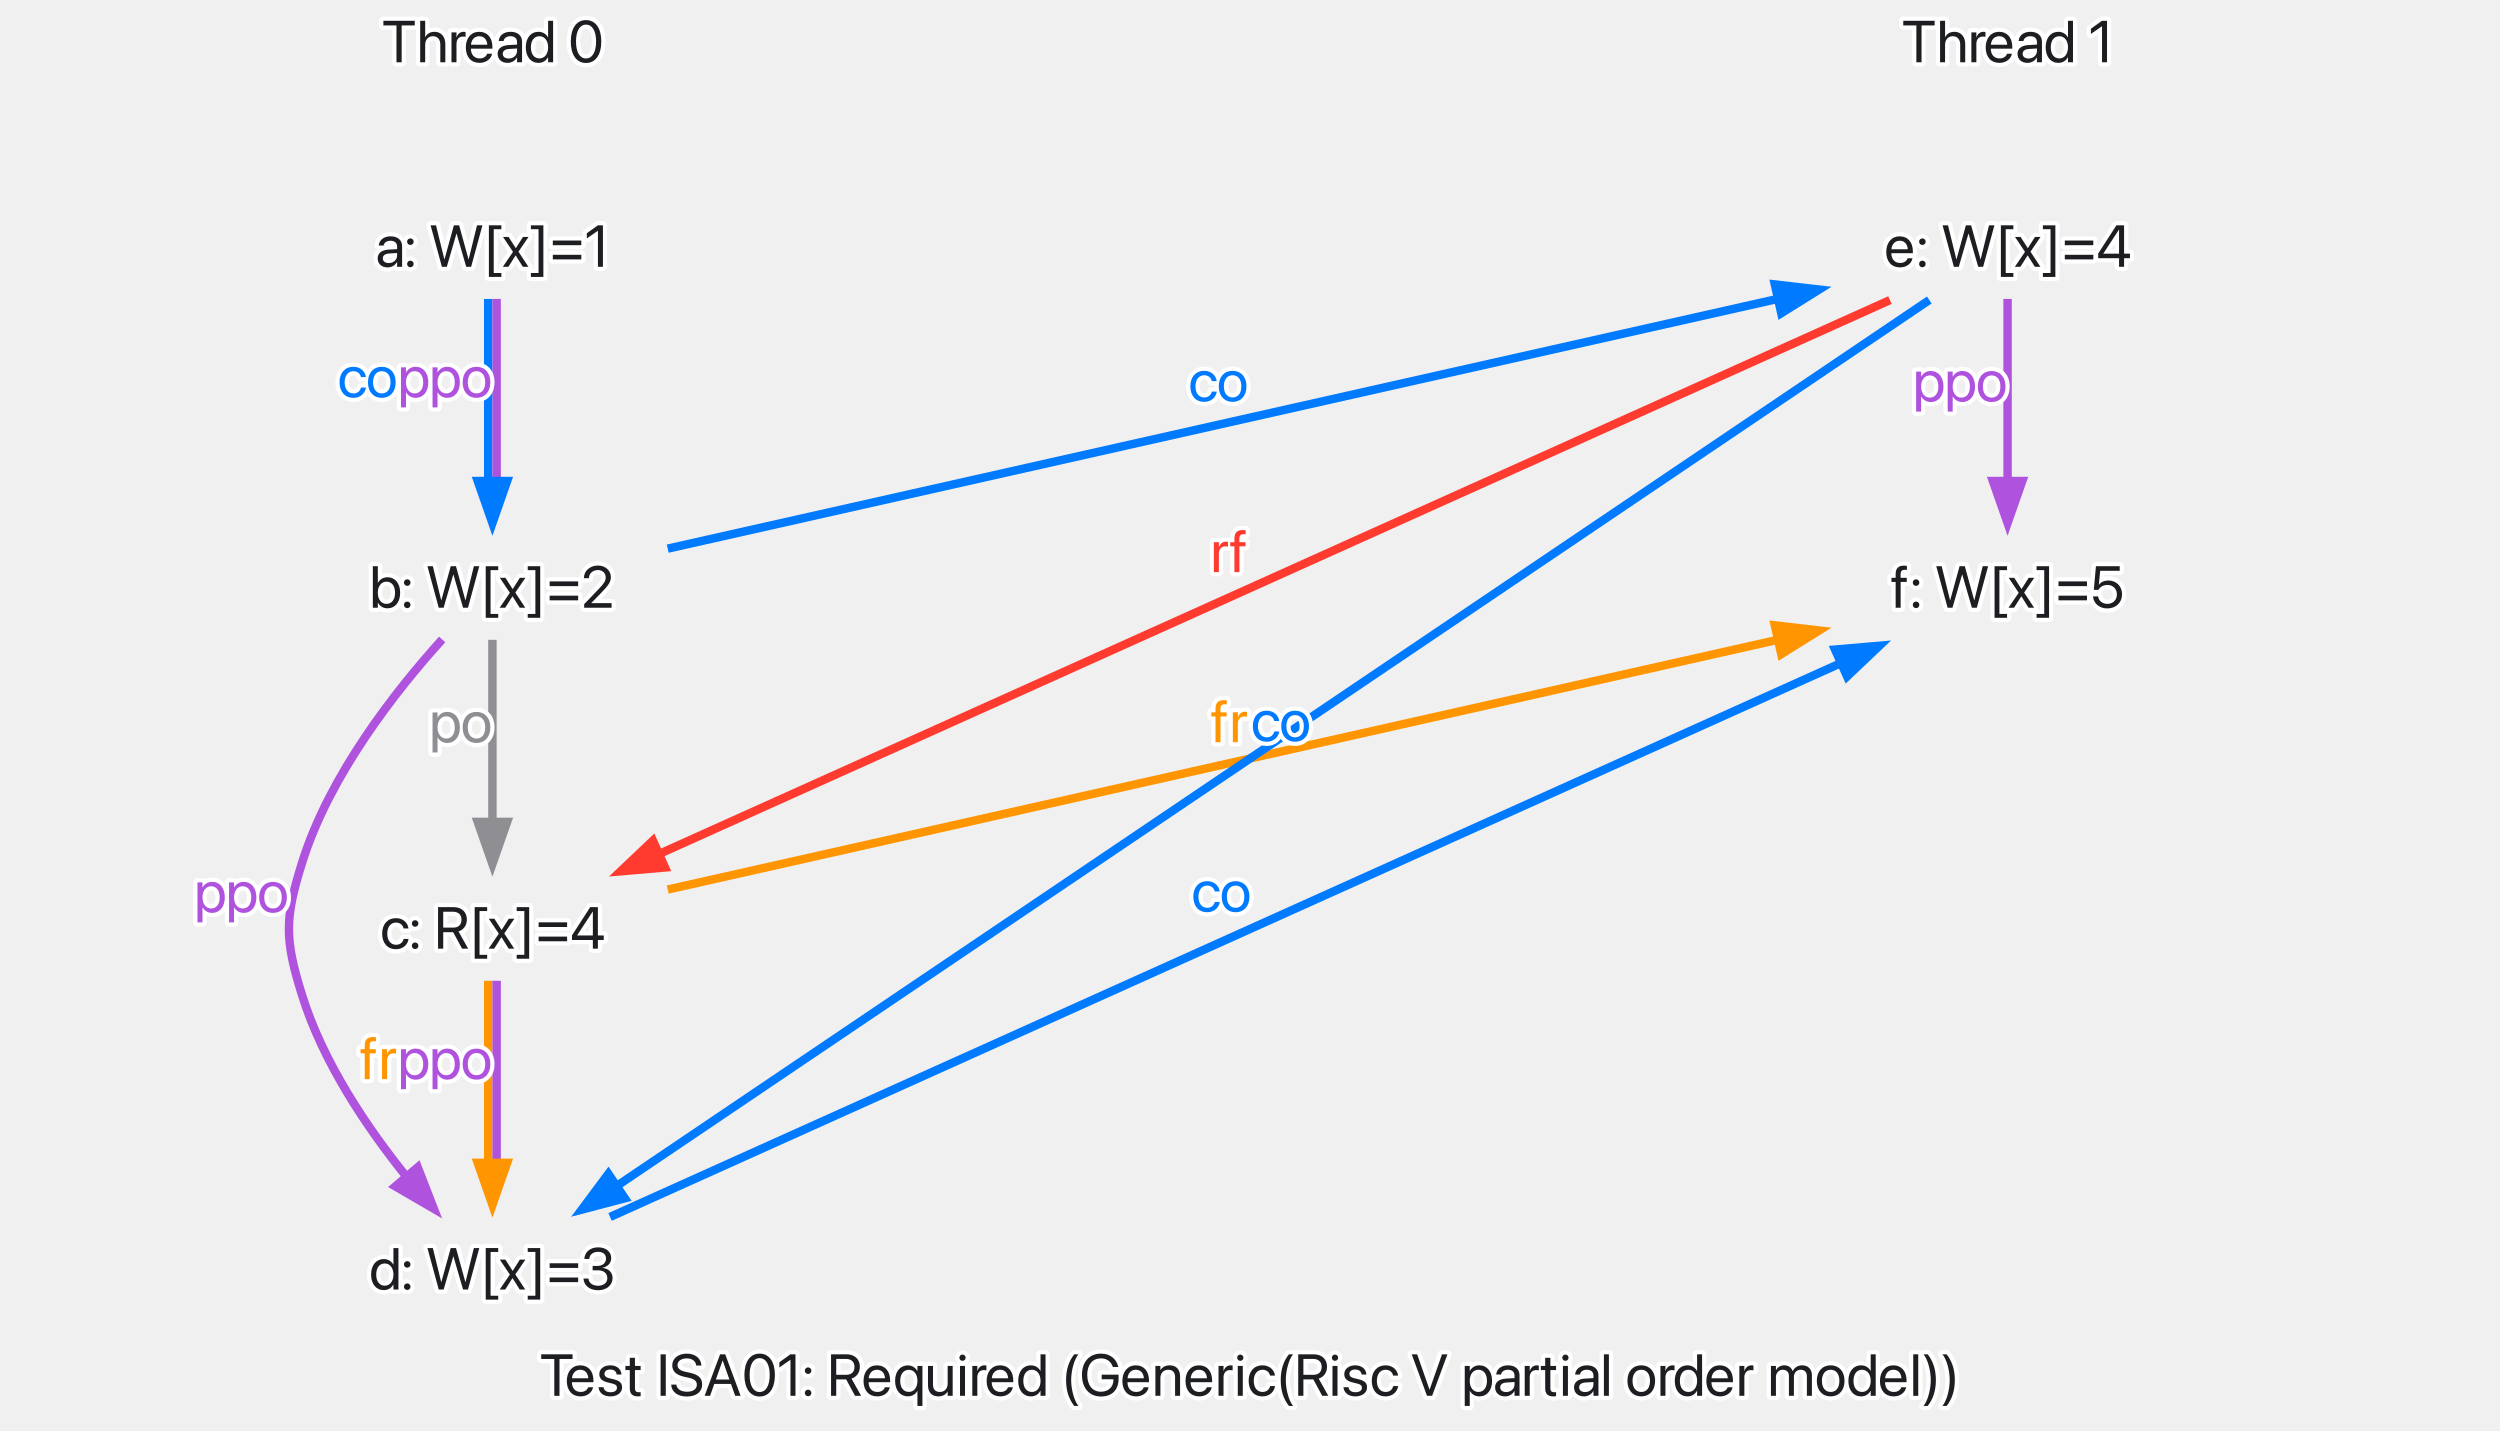
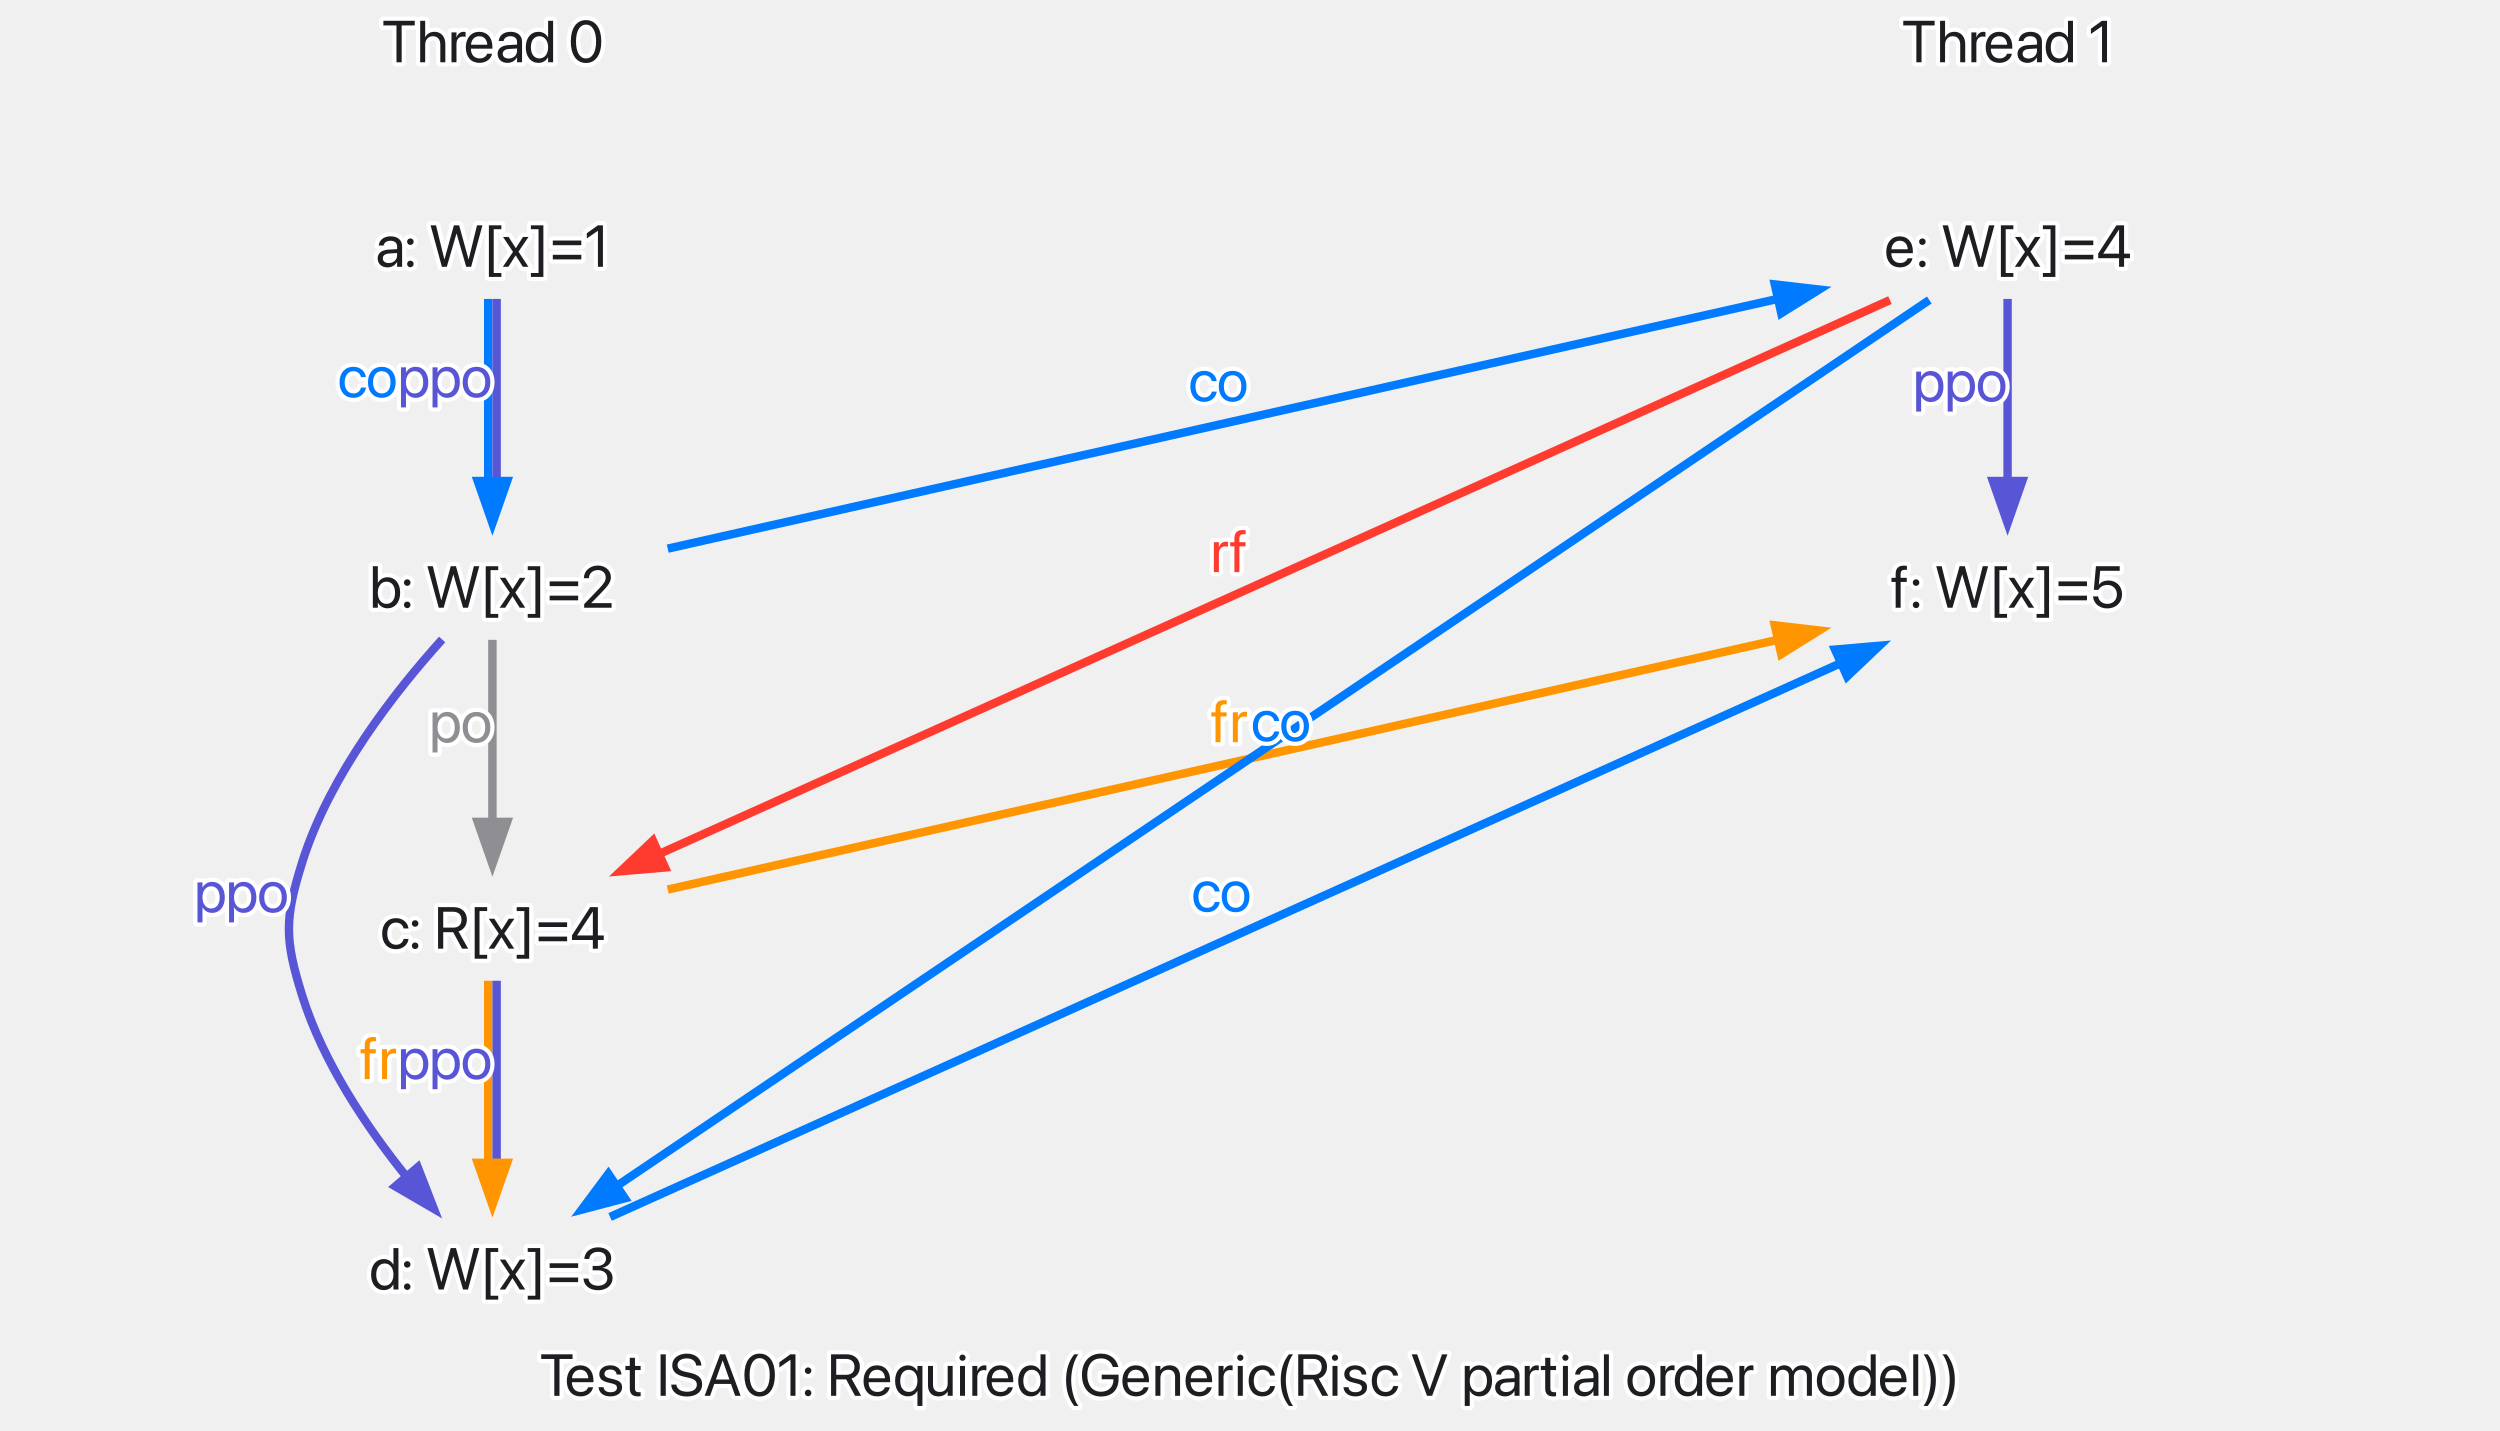
<svg xmlns="http://www.w3.org/2000/svg" xmlns:xlink="http://www.w3.org/1999/xlink" width="594" height="340">
  <defs>
    <path id="c" d="M3.453 0h1.23v-8.758h3.11v-1.105H.343v1.105h3.11Zm0 0" />
    <path id="d" d="M3.7.137c1.55 0 2.714-.93 2.945-2.106l.015-.07H5.488l-.02.062c-.202.61-.84 1.059-1.741 1.059-1.266 0-2.07-.852-2.098-2.316h5.117v-.438c0-2.133-1.18-3.574-3.121-3.574s-3.2 1.512-3.2 3.71v.009C.426-1.293 1.657.137 3.7.137m-.083-6.332c1.04 0 1.805.652 1.922 2.03H1.65c.128-1.323.937-2.03 1.968-2.03m0 0" />
    <path id="e" d="M3.297.137c1.586 0 2.762-.875 2.762-2.121v-.004c0-1.012-.52-1.582-1.957-1.93l-1.13-.273c-.784-.192-1.105-.528-1.105-1.012v-.008c0-.629.531-1.043 1.395-1.043.883 0 1.406.457 1.504 1.149l.007.046h1.133l-.008-.09C5.813-6.335 4.82-7.245 3.262-7.245c-1.54 0-2.614.867-2.614 2.09v.008c0 1.027.653 1.648 1.993 1.968l1.125.274c.808.199 1.074.484 1.074 1v.004c0 .644-.574 1.047-1.54 1.047-.968 0-1.495-.418-1.64-1.13l-.012-.066H.457l.008.063C.609-.718 1.62.137 3.297.137m0 0" />
    <path id="f" d="M3.082.137c.234 0 .488-.028.637-.047v-.965c-.102.008-.239.027-.383.027-.637 0-.969-.21-.969-.972v-4.305H3.72v-.984H2.367v-1.922h-1.23v1.922H.097v.984h1.04v4.313c0 1.359.64 1.949 1.945 1.949m0 0" />
    <path id="h" d="M.957 0h1.23v-9.863H.958Zm0 0" />
    <path id="i" d="M4.184.164c2.257 0 3.644-1.11 3.644-2.86v-.003c0-1.504-.848-2.324-2.871-2.77l-1.094-.238c-1.285-.281-1.879-.79-1.879-1.594v-.008c0-.949.86-1.578 2.18-1.586 1.25 0 2.09.594 2.242 1.602l.012.094h1.23l-.003-.102c-.11-1.613-1.52-2.726-3.446-2.726-2.031 0-3.469 1.132-3.472 2.754v.007c0 1.442.902 2.309 2.828 2.735l1.093.238c1.356.3 1.922.785 1.922 1.652v.008c0 1.02-.894 1.66-2.316 1.66-1.43 0-2.387-.605-2.531-1.597l-.012-.098H.48l.003.098C.61-.883 2.051.164 4.184.164m0 0" />
    <path id="j" d="M.172 0h1.293l.996-2.824h3.973L7.43 0h1.293L5.059-9.863H3.844Zm4.266-8.387h.027L6.063-3.87H2.836Zm0 0" />
    <path id="k" d="M4.238.164c2.27 0 3.63-1.96 3.63-5.094v-.011c0-3.133-1.36-5.086-3.63-5.086S.621-8.074.621-4.941v.011C.621-1.797 1.97.164 4.238.164m0-1.074C2.734-.91 1.86-2.453 1.86-4.93v-.011c0-2.477.875-4.008 2.38-4.008 1.503 0 2.394 1.531 2.394 4.008v.011c0 2.477-.89 4.02-2.395 4.02m0 0" />
    <path id="l" d="M3.316 0h1.188v-9.863H3.3L.676-7.977v1.235L3.289-8.56h.027Zm0 0" />
    <path id="m" d="M1.504-5.195a.774.774 0 0 0 .781-.782.77.77 0 0 0-.781-.777.767.767 0 0 0-.777.777c0 .438.34.782.777.782m0 5.293a.774.774 0 0 0 .781-.782.774.774 0 0 0-.781-.78.77.77 0 0 0-.777.78c0 .438.34.782.777.782m0 0" />
    <path id="n" d="M.957 0h1.23v-3.902h2.36L6.66 0h1.442L5.816-4.094c1.23-.39 1.985-1.449 1.985-2.816v-.016c0-1.777-1.246-2.937-3.145-2.937H.957Zm1.23-4.992V-8.77h2.305c1.266 0 2.035.696 2.035 1.872v.015c0 1.207-.715 1.89-1.98 1.89Zm0 0" />
    <path id="o" d="M5.73 2.395h1.188V-7.11H5.73v1.203h-.027c-.437-.785-1.23-1.328-2.238-1.328C1.66-7.234.425-5.79.425-3.57v.007C.426-1.328 1.649.126 3.438.126c1.02 0 1.84-.5 2.266-1.281h.027ZM3.7-.93c-1.266 0-2.06-1.004-2.06-2.632v-.008c0-1.59.794-2.61 2.06-2.61 1.202 0 2.03 1.032 2.03 2.61v.007C5.73-1.968 4.91-.93 3.7-.93m0 0" />
    <path id="p" d="M3.2.137c1.081 0 1.804-.485 2.187-1.149h.027V0h1.191v-7.11h-1.19v4.184c0 1.211-.731 2.008-1.852 2.008-1.094 0-1.633-.633-1.633-1.789v-4.402H.738v4.613C.738-.875 1.641.137 3.2.137m0 0" />
    <path id="q" d="M1.441-8.312a.744.744 0 0 0 .746-.747.74.74 0 0 0-.746-.746.74.74 0 0 0-.742.746c0 .41.332.746.742.746M.848 0h1.191v-7.11H.848Zm0 0" />
    <path id="r" d="M.773 0h1.188v-4.39c0-1.079.601-1.723 1.527-1.723.285 0 .54.035.633.07v-1.156c-.094-.012-.273-.047-.476-.047-.801 0-1.415.52-1.657 1.34h-.027V-7.11H.773Zm0 0" />
    <path id="s" d="M3.445.137c1.02 0 1.813-.512 2.258-1.34h.027V0h1.188v-9.863H5.73v3.941h-.027c-.445-.82-1.273-1.324-2.277-1.324-1.785 0-3 1.441-3 3.684v.007c0 2.243 1.203 3.692 3.02 3.692M3.68-.918c-1.258 0-2.04-1.004-2.04-2.637v-.007c0-1.622.782-2.633 2.04-2.633 1.195 0 2.054 1.047 2.054 2.633v.007c0 1.594-.851 2.637-2.054 2.637m0 0" />
    <path id="t" d="M3.242 2.395h.996c-.984-1.145-1.73-3.852-1.73-6.133 0-2.285.746-4.985 1.73-6.125h-.996C1.906-8.168 1.301-6.172 1.301-3.738c0 2.433.605 4.441 1.941 6.133m0 0" />
    <path id="u" d="M5.094.164c2.633 0 4.183-1.578 4.183-4.246v-.938H5.266v1.082h2.78v.176c0 1.657-1.202 2.79-2.952 2.79-2.012 0-3.262-1.532-3.262-4.012v-.008c0-2.434 1.23-3.903 3.262-3.903 1.386 0 2.343.72 2.8 1.97l.028.073h1.293L9.18-6.98c-.457-1.743-1.817-3.047-4.086-3.047-2.754 0-4.52 1.953-4.52 5.035v.008C.574-1.84 2.34.164 5.094.164m0 0" />
    <path id="v" d="M.773 0h1.188v-4.184c0-1.21.734-2.011 1.855-2.011 1.094 0 1.633.636 1.633 1.793V0h1.188v-4.613c0-1.621-.903-2.633-2.461-2.633-1.078 0-1.805.484-2.188 1.148h-.027v-1.011H.773Zm0 0" />
    <path id="w" d="M3.719.137c1.605 0 2.777-1.047 2.969-2.399l.003-.05H5.523l-.011.054c-.2.793-.82 1.34-1.793 1.34-1.23 0-2.078-.977-2.078-2.629v-.008c0-1.613.828-2.64 2.066-2.64 1.043 0 1.617.629 1.797 1.34l.012.054H6.68l-.008-.054C6.523-6.07 5.477-7.246 3.707-7.246 1.73-7.246.426-5.812.426-3.57v.007c0 2.262 1.277 3.7 3.293 3.7m0 0" />
    <path id="x" d="M3.809 0h1.214L8.66-9.863H7.371L4.43-1.477h-.028L1.465-9.863H.172Zm0 0" />
    <path id="y" d="M.773 2.395h1.188v-3.586h.027C2.434-.371 3.262.137 4.266.137c1.785 0 3-1.442 3-3.684v-.008c0-2.242-1.203-3.691-3.02-3.691-1.02 0-1.812.512-2.258 1.34h-.027V-7.11H.773ZM4.012-.918c-1.196 0-2.055-1.043-2.055-2.629v-.008c0-1.593.852-2.64 2.055-2.64 1.258 0 2.039 1.008 2.039 2.64v.008c0 1.617-.781 2.629-2.04 2.629m0 0" />
    <path id="z" d="M2.852.137c.949 0 1.804-.512 2.222-1.293h.028V0h1.187v-4.914c0-1.422-1.05-2.332-2.734-2.332-1.676 0-2.692.941-2.797 2.113l-.004.074h1.148l.012-.062c.137-.637.711-1.074 1.629-1.074.988 0 1.559.527 1.559 1.394v.598l-2.04.113C1.43-3.992.485-3.234.485-2.023v.011c0 1.293.954 2.149 2.368 2.149M1.703-2.012v-.011c0-.664.547-1.086 1.496-1.141l1.903-.117v.582c0 1.031-.864 1.804-1.985 1.804-.855 0-1.414-.433-1.414-1.117m0 0" />
    <path id="A" d="M.836 0h1.187v-9.863H.836Zm0 0" />
    <path id="B" d="M3.719.137c1.96 0 3.289-1.422 3.289-3.692v-.015c0-2.27-1.332-3.676-3.297-3.676C1.75-7.246.426-5.832.426-3.57v.015C.426-1.293 1.742.137 3.719.137m.008-1.055c-1.258 0-2.086-.96-2.086-2.637v-.015c0-1.66.836-2.625 2.07-2.625 1.258 0 2.078.957 2.078 2.625v.015c0 1.668-.812 2.637-2.062 2.637m0 0" />
    <path id="C" d="M.773 0h1.188v-4.457c0-.992.684-1.738 1.629-1.738.883 0 1.457.57 1.457 1.43V0h1.187v-4.52c0-.968.664-1.675 1.606-1.675.937 0 1.476.582 1.476 1.558V0h1.192v-4.91c0-1.414-.91-2.336-2.317-2.336-1 0-1.832.512-2.23 1.367h-.027c-.309-.867-1.024-1.367-1.997-1.367-.914 0-1.624.473-1.949 1.176h-.027v-1.04H.773Zm0 0" />
    <path id="D" d="M1.273 2.395c1.332-1.692 1.942-3.7 1.942-6.133 0-2.434-.61-4.43-1.942-6.125h-1c.985 1.14 1.73 3.84 1.73 6.125 0 2.281-.745 4.988-1.73 6.133Zm0 0" />
    <path id="E" d="M.836 0h1.187v-4.148c0-1.211.73-2.047 1.832-2.047 1.11 0 1.766.761 1.766 2.047V0H6.81v-4.355c0-1.723-1.032-2.891-2.543-2.891-1.059 0-1.832.473-2.215 1.27h-.028v-3.887H.836Zm0 0" />
    <path id="F" d="M2.996 0h1.16l2.297-7.902h.027L8.777 0h1.164l2.684-9.863H11.34L9.352-1.766h-.028L7.09-9.863H5.844L3.609-1.766h-.027L1.594-9.863H.309Zm0 0" />
    <path id="G" d="M1.41 2.395h2.965v-.926H2.559V-8.934h1.816v-.93H1.41Zm0 0" />
    <path id="H" d="M.219 0h1.32l1.715-2.707h.027L4.984 0h1.32L3.938-3.602l2.399-3.507H5.012L3.324-4.445h-.027L1.586-7.11H.262L2.64-3.555Zm0 0" />
    <path id="I" d="M3.105 2.395V-9.863H.137v.93h1.82V1.468H.137v.926Zm0 0" />
    <path id="J" d="M.848-5.14h6.77v-1.11H.847Zm0 3.382h6.77v-1.105H.847Zm0 0" />
    <path id="K" d="M4.309.137c1.816 0 3.02-1.45 3.02-3.692v-.007c0-2.243-1.216-3.684-3-3.684-1.005 0-1.833.504-2.278 1.324h-.028v-3.941H.836V0h1.187v-1.203h.028c.445.828 1.238 1.34 2.258 1.34M4.074-.918c-1.203 0-2.058-1.043-2.058-2.637v-.007c0-1.586.863-2.633 2.058-2.633 1.258 0 2.04 1.011 2.04 2.633v.007c0 1.633-.782 2.637-2.04 2.637m0 0" />
    <path id="L" d="M.8 0H7.31v-1.094h-4.82v-.027l2.343-2.406C6.645-5.38 7.145-6.195 7.145-7.273v-.016c0-1.543-1.305-2.738-3.09-2.738-1.84 0-3.317 1.261-3.317 2.972v.04H1.93v-.032c0-1.062.914-1.91 2.144-1.91 1.074 0 1.832.727 1.84 1.73v.016c0 .82-.309 1.352-1.64 2.738L.8-.848Zm0 0" />
    <path id="M" d="M5.488 0H6.68v-2.05h1.394v-1.083H6.68v-6.73H4.86L.534-3.164v1.113h4.953ZM1.75-3.133v-.027l3.7-5.652h.038v5.68Zm0 0" />
    <path id="N" d="M4.121.164c1.977 0 3.426-1.219 3.426-2.863v-.016c0-1.402-.977-2.297-2.414-2.418v-.027c1.23-.262 2.094-1.094 2.094-2.313v-.011c0-1.5-1.239-2.543-3.118-2.543-1.847 0-3.117 1.07-3.273 2.68l-.008.066h1.184l.004-.067c.105-1 .93-1.613 2.093-1.613 1.204 0 1.88.594 1.88 1.625v.016c0 .984-.821 1.707-1.997 1.707H2.81v1.039h1.238c1.383 0 2.25.676 2.25 1.886v.016c0 1.043-.883 1.77-2.176 1.77-1.312 0-2.2-.672-2.3-1.641l-.008-.07H.629l.008.082C.766-.973 2.086.164 4.12.164m0 0" />
    <path id="O" d="M1.156 0h1.188v-6.125h1.449v-.984H2.332v-.868c0-.707.328-1.039.984-1.039.184 0 .368.004.512.028v-.965A5 5 0 0 0 3.105-10c-1.312 0-1.949.648-1.949 2.016v.875H.164v.984h.992Zm0 0" />
    <path id="P" d="M4.191.164C6.242.164 7.7-1.219 7.703-3.19v-.016c0-1.895-1.367-3.266-3.258-3.266-.957 0-1.777.356-2.242 1.016h-.027l.332-3.313h4.637v-1.093H1.496L.992-4.238h1.086c.129-.227.29-.418.465-.582.437-.395 1.012-.594 1.684-.594 1.304 0 2.242.93 2.246 2.226v.016c0 1.324-.93 2.254-2.27 2.254-1.18 0-2.055-.742-2.18-1.723l-.007-.054H.809l.003.078C.958-1.012 2.306.164 4.193.164m0 0" />
  </defs>
  <path fill="none" stroke="#007AFF" stroke-miterlimit="10" stroke-width="2" d="M116 71.027v43.633" />
-   <path fill="none" stroke="#AF52DE" stroke-miterlimit="10" stroke-width="2" d="M118 71.027v43.633" />
+   <path fill="none" stroke="#5856D6" stroke-miterlimit="10" stroke-width="2" d="M118 71.027v43.633" />
  <path fill="#007AFF" stroke="#007AFF" stroke-miterlimit="10" stroke-width="2" d="m120.5 114.281-3.5 10-3.5-10Zm0 0" />
  <path fill="none" stroke="#8E8E93" stroke-miterlimit="10" stroke-width="2" d="M117 152.027v43.633" />
  <path fill="#8E8E93" stroke="#8E8E93" stroke-miterlimit="10" stroke-width="2" d="m120.5 195.281-3.5 10-3.5-10Zm0 0" />
-   <path fill="none" stroke="#AF52DE" stroke-miterlimit="10" stroke-width="2" d="M105.055 151.938c-11.063 12.238-26.758 32.199-33.254 52.96-4.2 13.426-4.2 18.227 0 31.653 4.972 15.898 15.34 31.324 24.89 43.172" />
-   <path fill="#AF52DE" stroke="#AF52DE" stroke-miterlimit="10" stroke-width="2" d="m99.254 277.336 3.836 9.875-9.16-5.328Zm0 0" />
+   <path fill="none" stroke="#5856D6" stroke-miterlimit="10" stroke-width="2" d="M105.055 151.938c-11.063 12.238-26.758 32.199-33.254 52.96-4.2 13.426-4.2 18.227 0 31.653 4.972 15.898 15.34 31.324 24.89 43.172" />
+   <path fill="#5856D6" stroke="#5856D6" stroke-miterlimit="10" stroke-width="2" d="m99.254 277.336 3.836 9.875-9.16-5.328Zm0 0" />
  <path fill="none" stroke="#007AFF" stroke-miterlimit="10" stroke-width="2" d="M158.648 130.355C223.95 115.66 350.422 87.203 422.754 70.93" />
  <path fill="#007AFF" stroke="#007AFF" stroke-miterlimit="10" stroke-width="2" d="m421.695 67.582 10.524 1.219-8.989 5.61Zm0 0" />
  <path fill="none" stroke="#FF9500" stroke-miterlimit="10" stroke-width="2" d="M116 233.027v43.633" />
-   <path fill="none" stroke="#AF52DE" stroke-miterlimit="10" stroke-width="2" d="M118 233.027v43.633" />
+   <path fill="none" stroke="#5856D6" stroke-miterlimit="10" stroke-width="2" d="M118 233.027v43.633" />
  <path fill="#FF9500" stroke="#FF9500" stroke-miterlimit="10" stroke-width="2" d="m120.5 276.281-3.5 10-3.5-10Zm0 0" />
  <path fill="none" stroke="#FF9500" stroke-miterlimit="10" stroke-width="2" d="M158.648 211.355c65.301-14.695 191.774-43.152 264.106-59.425" />
  <path fill="#FF9500" stroke="#FF9500" stroke-miterlimit="10" stroke-width="2" d="m421.695 148.582 10.524 1.219-8.989 5.61Zm0 0" />
  <path fill="none" stroke="#007AFF" stroke-miterlimit="10" stroke-width="2" d="m144.95 289.148 292.488-131.62" />
  <path fill="#007AFF" stroke="#007AFF" stroke-miterlimit="10" stroke-width="2" d="m436 154.336 10.555-.91-7.684 7.293Zm0 0" />
  <path fill="none" stroke="#FF3B30" stroke-miterlimit="10" stroke-width="2" d="M449.05 71.3 156.564 202.923" />
  <path fill="#FF3B30" stroke="#FF3B30" stroke-miterlimit="10" stroke-width="2" d="m158 206.113-10.555.91 7.684-7.293Zm0 0" />
  <path fill="none" stroke="#007AFF" stroke-miterlimit="10" stroke-width="2" d="M458.402 71.277C399.637 110.945 217.598 233.82 146.18 282.031" />
  <path fill="#007AFF" stroke="#007AFF" stroke-miterlimit="10" stroke-width="2" d="m148.457 284.715-10.246 2.691 6.332-8.496Zm0 0" />
-   <path fill="none" stroke="#AF52DE" stroke-miterlimit="10" stroke-width="2" d="M477 71.027v43.633" />
-   <path fill="#AF52DE" stroke="#AF52DE" stroke-miterlimit="10" stroke-width="2" d="m480.5 114.281-3.5 10-3.5-10Zm0 0" />
+   <path fill="none" stroke="#5856D6" stroke-miterlimit="10" stroke-width="2" d="M477 71.027v43.633" />
+   <path fill="#5856D6" stroke="#5856D6" stroke-miterlimit="10" stroke-width="2" d="m480.5 114.281-3.5 10-3.5-10Zm0 0" />
  <g fill="none" stroke="#FFF" stroke-linecap="round" stroke-linejoin="round" stroke-width="2">
    <use xlink:href="#c" x="128.25" y="331.648" />
    <use xlink:href="#d" x="134.25" y="331.648" />
    <use xlink:href="#e" x="141.75" y="331.648" />
    <use xlink:href="#f" x="148.5" y="331.648" />
    <use xlink:href="#g" x="153" y="331.648" />
    <use xlink:href="#h" x="156" y="331.648" />
    <use xlink:href="#i" x="159" y="331.648" />
    <use xlink:href="#j" x="167.25" y="331.648" />
    <use xlink:href="#k" x="176.25" y="331.648" />
    <use xlink:href="#l" x="184.5" y="331.648" />
    <use xlink:href="#m" x="190.5" y="331.648" />
    <use xlink:href="#g" x="193.5" y="331.648" />
    <use xlink:href="#n" x="196.5" y="331.648" />
    <use xlink:href="#d" x="204.75" y="331.648" />
    <use xlink:href="#o" x="212.25" y="331.648" />
    <use xlink:href="#p" x="219.75" y="331.648" />
    <use xlink:href="#q" x="227.25" y="331.648" />
    <use xlink:href="#r" x="230.25" y="331.648" />
    <use xlink:href="#d" x="234" y="331.648" />
    <use xlink:href="#s" x="241.5" y="331.648" />
    <use xlink:href="#g" x="249" y="331.648" />
    <use xlink:href="#t" x="252" y="331.648" />
    <use xlink:href="#u" x="256.5" y="331.648" />
    <use xlink:href="#d" x="266.25" y="331.648" />
    <use xlink:href="#v" x="273.75" y="331.648" />
    <use xlink:href="#d" x="281.25" y="331.648" />
    <use xlink:href="#r" x="288.75" y="331.648" />
    <use xlink:href="#q" x="293.25" y="331.648" />
    <use xlink:href="#w" x="296.25" y="331.648" />
    <use xlink:href="#t" x="303" y="331.648" />
    <use xlink:href="#n" x="307.5" y="331.648" />
    <use xlink:href="#q" x="315.75" y="331.648" />
    <use xlink:href="#e" x="318.75" y="331.648" />
    <use xlink:href="#w" x="325.5" y="331.648" />
    <use xlink:href="#g" x="332.25" y="331.648" />
    <use xlink:href="#x" x="335.25" y="331.648" />
    <use xlink:href="#g" x="344.25" y="331.648" />
    <use xlink:href="#y" x="347.25" y="331.648" />
    <use xlink:href="#z" x="354.75" y="331.648" />
    <use xlink:href="#r" x="361.5" y="331.648" />
    <use xlink:href="#f" x="366" y="331.648" />
    <use xlink:href="#q" x="370.5" y="331.648" />
    <use xlink:href="#z" x="373.5" y="331.648" />
    <use xlink:href="#A" x="380.25" y="331.648" />
    <use xlink:href="#g" x="383.25" y="331.648" />
    <use xlink:href="#B" x="386.25" y="331.648" />
    <use xlink:href="#r" x="393.75" y="331.648" />
    <use xlink:href="#s" x="397.5" y="331.648" />
    <use xlink:href="#d" x="405" y="331.648" />
    <use xlink:href="#r" x="412.5" y="331.648" />
    <use xlink:href="#g" x="417" y="331.648" />
    <use xlink:href="#C" x="420" y="331.648" />
    <use xlink:href="#B" x="431.25" y="331.648" />
    <use xlink:href="#s" x="438.75" y="331.648" />
    <use xlink:href="#d" x="446.25" y="331.648" />
    <use xlink:href="#A" x="453.75" y="331.648" />
    <use xlink:href="#D" x="456.75" y="331.648" />
    <use xlink:href="#D" x="461.25" y="331.648" />
  </g>
  <g fill="#1C1E21">
    <use xlink:href="#c" x="128.25" y="331.648" />
    <use xlink:href="#d" x="134.25" y="331.648" />
    <use xlink:href="#e" x="141.75" y="331.648" />
    <use xlink:href="#f" x="148.5" y="331.648" />
    <use xlink:href="#g" x="153" y="331.648" />
    <use xlink:href="#h" x="156" y="331.648" />
    <use xlink:href="#i" x="159" y="331.648" />
    <use xlink:href="#j" x="167.25" y="331.648" />
    <use xlink:href="#k" x="176.25" y="331.648" />
    <use xlink:href="#l" x="184.5" y="331.648" />
    <use xlink:href="#m" x="190.5" y="331.648" />
    <use xlink:href="#g" x="193.5" y="331.648" />
    <use xlink:href="#n" x="196.5" y="331.648" />
    <use xlink:href="#d" x="204.75" y="331.648" />
    <use xlink:href="#o" x="212.25" y="331.648" />
    <use xlink:href="#p" x="219.75" y="331.648" />
    <use xlink:href="#q" x="227.25" y="331.648" />
    <use xlink:href="#r" x="230.25" y="331.648" />
    <use xlink:href="#d" x="234" y="331.648" />
    <use xlink:href="#s" x="241.5" y="331.648" />
    <use xlink:href="#g" x="249" y="331.648" />
    <use xlink:href="#t" x="252" y="331.648" />
    <use xlink:href="#u" x="256.5" y="331.648" />
    <use xlink:href="#d" x="266.25" y="331.648" />
    <use xlink:href="#v" x="273.75" y="331.648" />
    <use xlink:href="#d" x="281.25" y="331.648" />
    <use xlink:href="#r" x="288.75" y="331.648" />
    <use xlink:href="#q" x="293.25" y="331.648" />
    <use xlink:href="#w" x="296.25" y="331.648" />
    <use xlink:href="#t" x="303" y="331.648" />
    <use xlink:href="#n" x="307.5" y="331.648" />
    <use xlink:href="#q" x="315.75" y="331.648" />
    <use xlink:href="#e" x="318.75" y="331.648" />
    <use xlink:href="#w" x="325.5" y="331.648" />
    <use xlink:href="#g" x="332.25" y="331.648" />
    <use xlink:href="#x" x="335.25" y="331.648" />
    <use xlink:href="#g" x="344.25" y="331.648" />
    <use xlink:href="#y" x="347.25" y="331.648" />
    <use xlink:href="#z" x="354.75" y="331.648" />
    <use xlink:href="#r" x="361.5" y="331.648" />
    <use xlink:href="#f" x="366" y="331.648" />
    <use xlink:href="#q" x="370.5" y="331.648" />
    <use xlink:href="#z" x="373.5" y="331.648" />
    <use xlink:href="#A" x="380.25" y="331.648" />
    <use xlink:href="#g" x="383.25" y="331.648" />
    <use xlink:href="#B" x="386.25" y="331.648" />
    <use xlink:href="#r" x="393.75" y="331.648" />
    <use xlink:href="#s" x="397.5" y="331.648" />
    <use xlink:href="#d" x="405" y="331.648" />
    <use xlink:href="#r" x="412.5" y="331.648" />
    <use xlink:href="#g" x="417" y="331.648" />
    <use xlink:href="#C" x="420" y="331.648" />
    <use xlink:href="#B" x="431.25" y="331.648" />
    <use xlink:href="#s" x="438.75" y="331.648" />
    <use xlink:href="#d" x="446.25" y="331.648" />
    <use xlink:href="#A" x="453.75" y="331.648" />
    <use xlink:href="#D" x="456.75" y="331.648" />
    <use xlink:href="#D" x="461.25" y="331.648" />
  </g>
  <g fill="none" stroke="#FFF" stroke-linecap="round" stroke-linejoin="round" stroke-width="2">
    <use xlink:href="#c" x="90.75" y="14.801" />
    <use xlink:href="#E" x="99" y="14.801" />
    <use xlink:href="#r" x="106.5" y="14.801" />
    <use xlink:href="#d" x="110.25" y="14.801" />
    <use xlink:href="#z" x="117.75" y="14.801" />
    <use xlink:href="#s" x="124.5" y="14.801" />
    <use xlink:href="#g" x="132" y="14.801" />
    <use xlink:href="#k" x="135" y="14.801" />
  </g>
  <g fill="#1C1E21">
    <use xlink:href="#c" x="90.75" y="14.801" />
    <use xlink:href="#E" x="99" y="14.801" />
    <use xlink:href="#r" x="106.5" y="14.801" />
    <use xlink:href="#d" x="110.25" y="14.801" />
    <use xlink:href="#z" x="117.75" y="14.801" />
    <use xlink:href="#s" x="124.5" y="14.801" />
    <use xlink:href="#g" x="132" y="14.801" />
    <use xlink:href="#k" x="135" y="14.801" />
  </g>
  <g fill="none" stroke="#FFF" stroke-linecap="round" stroke-linejoin="round" stroke-width="2">
    <use xlink:href="#z" x="89.25" y="63.398" />
    <use xlink:href="#m" x="96" y="63.398" />
    <use xlink:href="#g" x="99" y="63.398" />
    <use xlink:href="#F" x="102" y="63.398" />
    <use xlink:href="#G" x="114.75" y="63.398" />
    <use xlink:href="#H" x="119.25" y="63.398" />
    <use xlink:href="#I" x="126" y="63.398" />
    <use xlink:href="#J" x="130.5" y="63.398" />
    <use xlink:href="#l" x="138.75" y="63.398" />
  </g>
  <g fill="#1C1E21">
    <use xlink:href="#z" x="89.25" y="63.398" />
    <use xlink:href="#m" x="96" y="63.398" />
    <use xlink:href="#g" x="99" y="63.398" />
    <use xlink:href="#F" x="102" y="63.398" />
    <use xlink:href="#G" x="114.75" y="63.398" />
    <use xlink:href="#H" x="119.25" y="63.398" />
    <use xlink:href="#I" x="126" y="63.398" />
    <use xlink:href="#J" x="130.5" y="63.398" />
    <use xlink:href="#l" x="138.75" y="63.398" />
  </g>
  <g fill="none" stroke="#FFF" stroke-linecap="round" stroke-linejoin="round" stroke-width="2">
    <use xlink:href="#K" x="87.75" y="144.398" />
    <use xlink:href="#m" x="95.25" y="144.398" />
    <use xlink:href="#g" x="98.25" y="144.398" />
    <use xlink:href="#F" x="101.25" y="144.398" />
    <use xlink:href="#G" x="114" y="144.398" />
    <use xlink:href="#H" x="118.5" y="144.398" />
    <use xlink:href="#I" x="125.25" y="144.398" />
    <use xlink:href="#J" x="129.75" y="144.398" />
    <use xlink:href="#L" x="138" y="144.398" />
  </g>
  <g fill="#1C1E21">
    <use xlink:href="#K" x="87.75" y="144.398" />
    <use xlink:href="#m" x="95.25" y="144.398" />
    <use xlink:href="#g" x="98.25" y="144.398" />
    <use xlink:href="#F" x="101.25" y="144.398" />
    <use xlink:href="#G" x="114" y="144.398" />
    <use xlink:href="#H" x="118.5" y="144.398" />
    <use xlink:href="#I" x="125.25" y="144.398" />
    <use xlink:href="#J" x="129.75" y="144.398" />
    <use xlink:href="#L" x="138" y="144.398" />
  </g>
  <g fill="none" stroke="#FFF" stroke-linecap="round" stroke-linejoin="round" stroke-width="2">
    <use xlink:href="#w" x="80.25" y="94.395" />
    <use xlink:href="#B" x="87" y="94.395" />
  </g>
  <g fill="#007AFF">
    <use xlink:href="#w" x="80.25" y="94.395" />
    <use xlink:href="#B" x="87" y="94.395" />
  </g>
  <g fill="none" stroke="#FFF" stroke-linecap="round" stroke-linejoin="round" stroke-width="2">
    <use xlink:href="#y" x="94.5" y="94.395" />
    <use xlink:href="#y" x="102" y="94.395" />
    <use xlink:href="#B" x="109.5" y="94.395" />
  </g>
-   <g fill="#AF52DE">
+   <g fill="#5856D6">
    <use xlink:href="#y" x="94.5" y="94.395" />
    <use xlink:href="#y" x="102" y="94.395" />
    <use xlink:href="#B" x="109.5" y="94.395" />
  </g>
  <g fill="none" stroke="#FFF" stroke-linecap="round" stroke-linejoin="round" stroke-width="2">
    <use xlink:href="#w" x="90.375" y="225.398" />
    <use xlink:href="#m" x="97.125" y="225.398" />
    <use xlink:href="#g" x="100.125" y="225.398" />
    <use xlink:href="#n" x="103.125" y="225.398" />
    <use xlink:href="#G" x="111.375" y="225.398" />
    <use xlink:href="#H" x="115.875" y="225.398" />
    <use xlink:href="#I" x="122.625" y="225.398" />
    <use xlink:href="#J" x="127.125" y="225.398" />
    <use xlink:href="#M" x="135.375" y="225.398" />
  </g>
  <g fill="#1C1E21">
    <use xlink:href="#w" x="90.375" y="225.398" />
    <use xlink:href="#m" x="97.125" y="225.398" />
    <use xlink:href="#g" x="100.125" y="225.398" />
    <use xlink:href="#n" x="103.125" y="225.398" />
    <use xlink:href="#G" x="111.375" y="225.398" />
    <use xlink:href="#H" x="115.875" y="225.398" />
    <use xlink:href="#I" x="122.625" y="225.398" />
    <use xlink:href="#J" x="127.125" y="225.398" />
    <use xlink:href="#M" x="135.375" y="225.398" />
  </g>
  <g fill="none" stroke="#FFF" stroke-linecap="round" stroke-linejoin="round" stroke-width="2">
    <use xlink:href="#y" x="102" y="176.395" />
    <use xlink:href="#B" x="109.5" y="176.395" />
  </g>
  <g fill="#8E8E93">
    <use xlink:href="#y" x="102" y="176.395" />
    <use xlink:href="#B" x="109.5" y="176.395" />
  </g>
  <g fill="none" stroke="#FFF" stroke-linecap="round" stroke-linejoin="round" stroke-width="2">
    <use xlink:href="#s" x="87.75" y="306.398" />
    <use xlink:href="#m" x="95.25" y="306.398" />
    <use xlink:href="#g" x="98.25" y="306.398" />
    <use xlink:href="#F" x="101.25" y="306.398" />
    <use xlink:href="#G" x="114" y="306.398" />
    <use xlink:href="#H" x="118.5" y="306.398" />
    <use xlink:href="#I" x="125.25" y="306.398" />
    <use xlink:href="#J" x="129.75" y="306.398" />
    <use xlink:href="#N" x="138" y="306.398" />
  </g>
  <g fill="#1C1E21">
    <use xlink:href="#s" x="87.75" y="306.398" />
    <use xlink:href="#m" x="95.25" y="306.398" />
    <use xlink:href="#g" x="98.25" y="306.398" />
    <use xlink:href="#F" x="101.25" y="306.398" />
    <use xlink:href="#G" x="114" y="306.398" />
    <use xlink:href="#H" x="118.5" y="306.398" />
    <use xlink:href="#I" x="125.25" y="306.398" />
    <use xlink:href="#J" x="129.75" y="306.398" />
    <use xlink:href="#N" x="138" y="306.398" />
  </g>
  <g fill="none" stroke="#FFF" stroke-linecap="round" stroke-linejoin="round" stroke-width="2">
    <use xlink:href="#y" x="46.148" y="216.773" />
    <use xlink:href="#y" x="53.648" y="216.773" />
    <use xlink:href="#B" x="61.148" y="216.773" />
  </g>
-   <g fill="#AF52DE">
+   <g fill="#5856D6">
    <use xlink:href="#y" x="46.148" y="216.773" />
    <use xlink:href="#y" x="53.648" y="216.773" />
    <use xlink:href="#B" x="61.148" y="216.773" />
  </g>
  <g fill="none" stroke="#FFF" stroke-linecap="round" stroke-linejoin="round" stroke-width="2">
    <use xlink:href="#d" x="447.75" y="63.398" />
    <use xlink:href="#m" x="455.25" y="63.398" />
    <use xlink:href="#g" x="458.25" y="63.398" />
    <use xlink:href="#F" x="461.25" y="63.398" />
    <use xlink:href="#G" x="474" y="63.398" />
    <use xlink:href="#H" x="478.5" y="63.398" />
    <use xlink:href="#I" x="485.25" y="63.398" />
    <use xlink:href="#J" x="489.75" y="63.398" />
    <use xlink:href="#M" x="498" y="63.398" />
  </g>
  <g fill="#1C1E21">
    <use xlink:href="#d" x="447.75" y="63.398" />
    <use xlink:href="#m" x="455.25" y="63.398" />
    <use xlink:href="#g" x="458.25" y="63.398" />
    <use xlink:href="#F" x="461.25" y="63.398" />
    <use xlink:href="#G" x="474" y="63.398" />
    <use xlink:href="#H" x="478.5" y="63.398" />
    <use xlink:href="#I" x="485.25" y="63.398" />
    <use xlink:href="#J" x="489.75" y="63.398" />
    <use xlink:href="#M" x="498" y="63.398" />
  </g>
  <g fill="none" stroke="#FFF" stroke-linecap="round" stroke-linejoin="round" stroke-width="2">
    <use xlink:href="#w" x="282.402" y="95.352" />
    <use xlink:href="#B" x="289.152" y="95.352" />
  </g>
  <g fill="#007AFF">
    <use xlink:href="#w" x="282.402" y="95.352" />
    <use xlink:href="#B" x="289.152" y="95.352" />
  </g>
  <g fill="none" stroke="#FFF" stroke-linecap="round" stroke-linejoin="round" stroke-width="2">
    <use xlink:href="#O" x="85.5" y="256.395" />
    <use xlink:href="#r" x="90" y="256.395" />
  </g>
  <g fill="#FF9500">
    <use xlink:href="#O" x="85.5" y="256.395" />
    <use xlink:href="#r" x="90" y="256.395" />
  </g>
  <g fill="none" stroke="#FFF" stroke-linecap="round" stroke-linejoin="round" stroke-width="2">
    <use xlink:href="#y" x="94.5" y="256.395" />
    <use xlink:href="#y" x="102" y="256.395" />
    <use xlink:href="#B" x="109.5" y="256.395" />
  </g>
-   <g fill="#AF52DE">
+   <g fill="#5856D6">
    <use xlink:href="#y" x="94.5" y="256.395" />
    <use xlink:href="#y" x="102" y="256.395" />
    <use xlink:href="#B" x="109.5" y="256.395" />
  </g>
  <g fill="none" stroke="#FFF" stroke-linecap="round" stroke-linejoin="round" stroke-width="2">
    <use xlink:href="#O" x="449.25" y="144.398" />
    <use xlink:href="#m" x="453.75" y="144.398" />
    <use xlink:href="#g" x="456.75" y="144.398" />
    <use xlink:href="#F" x="459.75" y="144.398" />
    <use xlink:href="#G" x="472.5" y="144.398" />
    <use xlink:href="#H" x="477" y="144.398" />
    <use xlink:href="#I" x="483.75" y="144.398" />
    <use xlink:href="#J" x="488.25" y="144.398" />
    <use xlink:href="#P" x="496.5" y="144.398" />
  </g>
  <g fill="#1C1E21">
    <use xlink:href="#O" x="449.25" y="144.398" />
    <use xlink:href="#m" x="453.75" y="144.398" />
    <use xlink:href="#g" x="456.75" y="144.398" />
    <use xlink:href="#F" x="459.75" y="144.398" />
    <use xlink:href="#G" x="472.5" y="144.398" />
    <use xlink:href="#H" x="477" y="144.398" />
    <use xlink:href="#I" x="483.75" y="144.398" />
    <use xlink:href="#J" x="488.25" y="144.398" />
    <use xlink:href="#P" x="496.5" y="144.398" />
  </g>
  <g fill="none" stroke="#FFF" stroke-linecap="round" stroke-linejoin="round" stroke-width="2">
    <use xlink:href="#O" x="287.652" y="176.352" />
    <use xlink:href="#r" x="292.152" y="176.352" />
  </g>
  <g fill="#FF9500">
    <use xlink:href="#O" x="287.652" y="176.352" />
    <use xlink:href="#r" x="292.152" y="176.352" />
  </g>
  <g fill="none" stroke="#FFF" stroke-linecap="round" stroke-linejoin="round" stroke-width="2">
    <use xlink:href="#w" x="283.109" y="216.613" />
    <use xlink:href="#B" x="289.859" y="216.613" />
  </g>
  <g fill="#007AFF">
    <use xlink:href="#w" x="283.109" y="216.613" />
    <use xlink:href="#B" x="289.859" y="216.613" />
  </g>
  <g fill="none" stroke="#FFF" stroke-linecap="round" stroke-linejoin="round" stroke-width="2">
    <use xlink:href="#c" x="451.875" y="14.801" />
    <use xlink:href="#E" x="460.125" y="14.801" />
    <use xlink:href="#r" x="467.625" y="14.801" />
    <use xlink:href="#d" x="471.375" y="14.801" />
    <use xlink:href="#z" x="478.875" y="14.801" />
    <use xlink:href="#s" x="485.625" y="14.801" />
    <use xlink:href="#g" x="493.125" y="14.801" />
    <use xlink:href="#l" x="496.125" y="14.801" />
  </g>
  <g fill="#1C1E21">
    <use xlink:href="#c" x="451.875" y="14.801" />
    <use xlink:href="#E" x="460.125" y="14.801" />
    <use xlink:href="#r" x="467.625" y="14.801" />
    <use xlink:href="#d" x="471.375" y="14.801" />
    <use xlink:href="#z" x="478.875" y="14.801" />
    <use xlink:href="#s" x="485.625" y="14.801" />
    <use xlink:href="#g" x="493.125" y="14.801" />
    <use xlink:href="#l" x="496.125" y="14.801" />
  </g>
  <g fill="none" stroke="#FFF" stroke-linecap="round" stroke-linejoin="round" stroke-width="2">
    <use xlink:href="#r" x="287.641" y="135.938" />
    <use xlink:href="#O" x="292.141" y="135.938" />
  </g>
  <g fill="#FF3B30">
    <use xlink:href="#r" x="287.641" y="135.938" />
    <use xlink:href="#O" x="292.141" y="135.938" />
  </g>
  <g fill="none" stroke="#FFF" stroke-linecap="round" stroke-linejoin="round" stroke-width="2">
    <use xlink:href="#w" x="297.25" y="176.105" />
    <use xlink:href="#B" x="304" y="176.105" />
  </g>
  <g fill="#007AFF">
    <use xlink:href="#w" x="297.25" y="176.105" />
    <use xlink:href="#B" x="304" y="176.105" />
  </g>
  <g fill="none" stroke="#FFF" stroke-linecap="round" stroke-linejoin="round" stroke-width="2">
    <use xlink:href="#y" x="454.5" y="95.395" />
    <use xlink:href="#y" x="462" y="95.395" />
    <use xlink:href="#B" x="469.5" y="95.395" />
  </g>
-   <g fill="#AF52DE">
+   <g fill="#5856D6">
    <use xlink:href="#y" x="454.5" y="95.395" />
    <use xlink:href="#y" x="462" y="95.395" />
    <use xlink:href="#B" x="469.5" y="95.395" />
  </g>
</svg>
